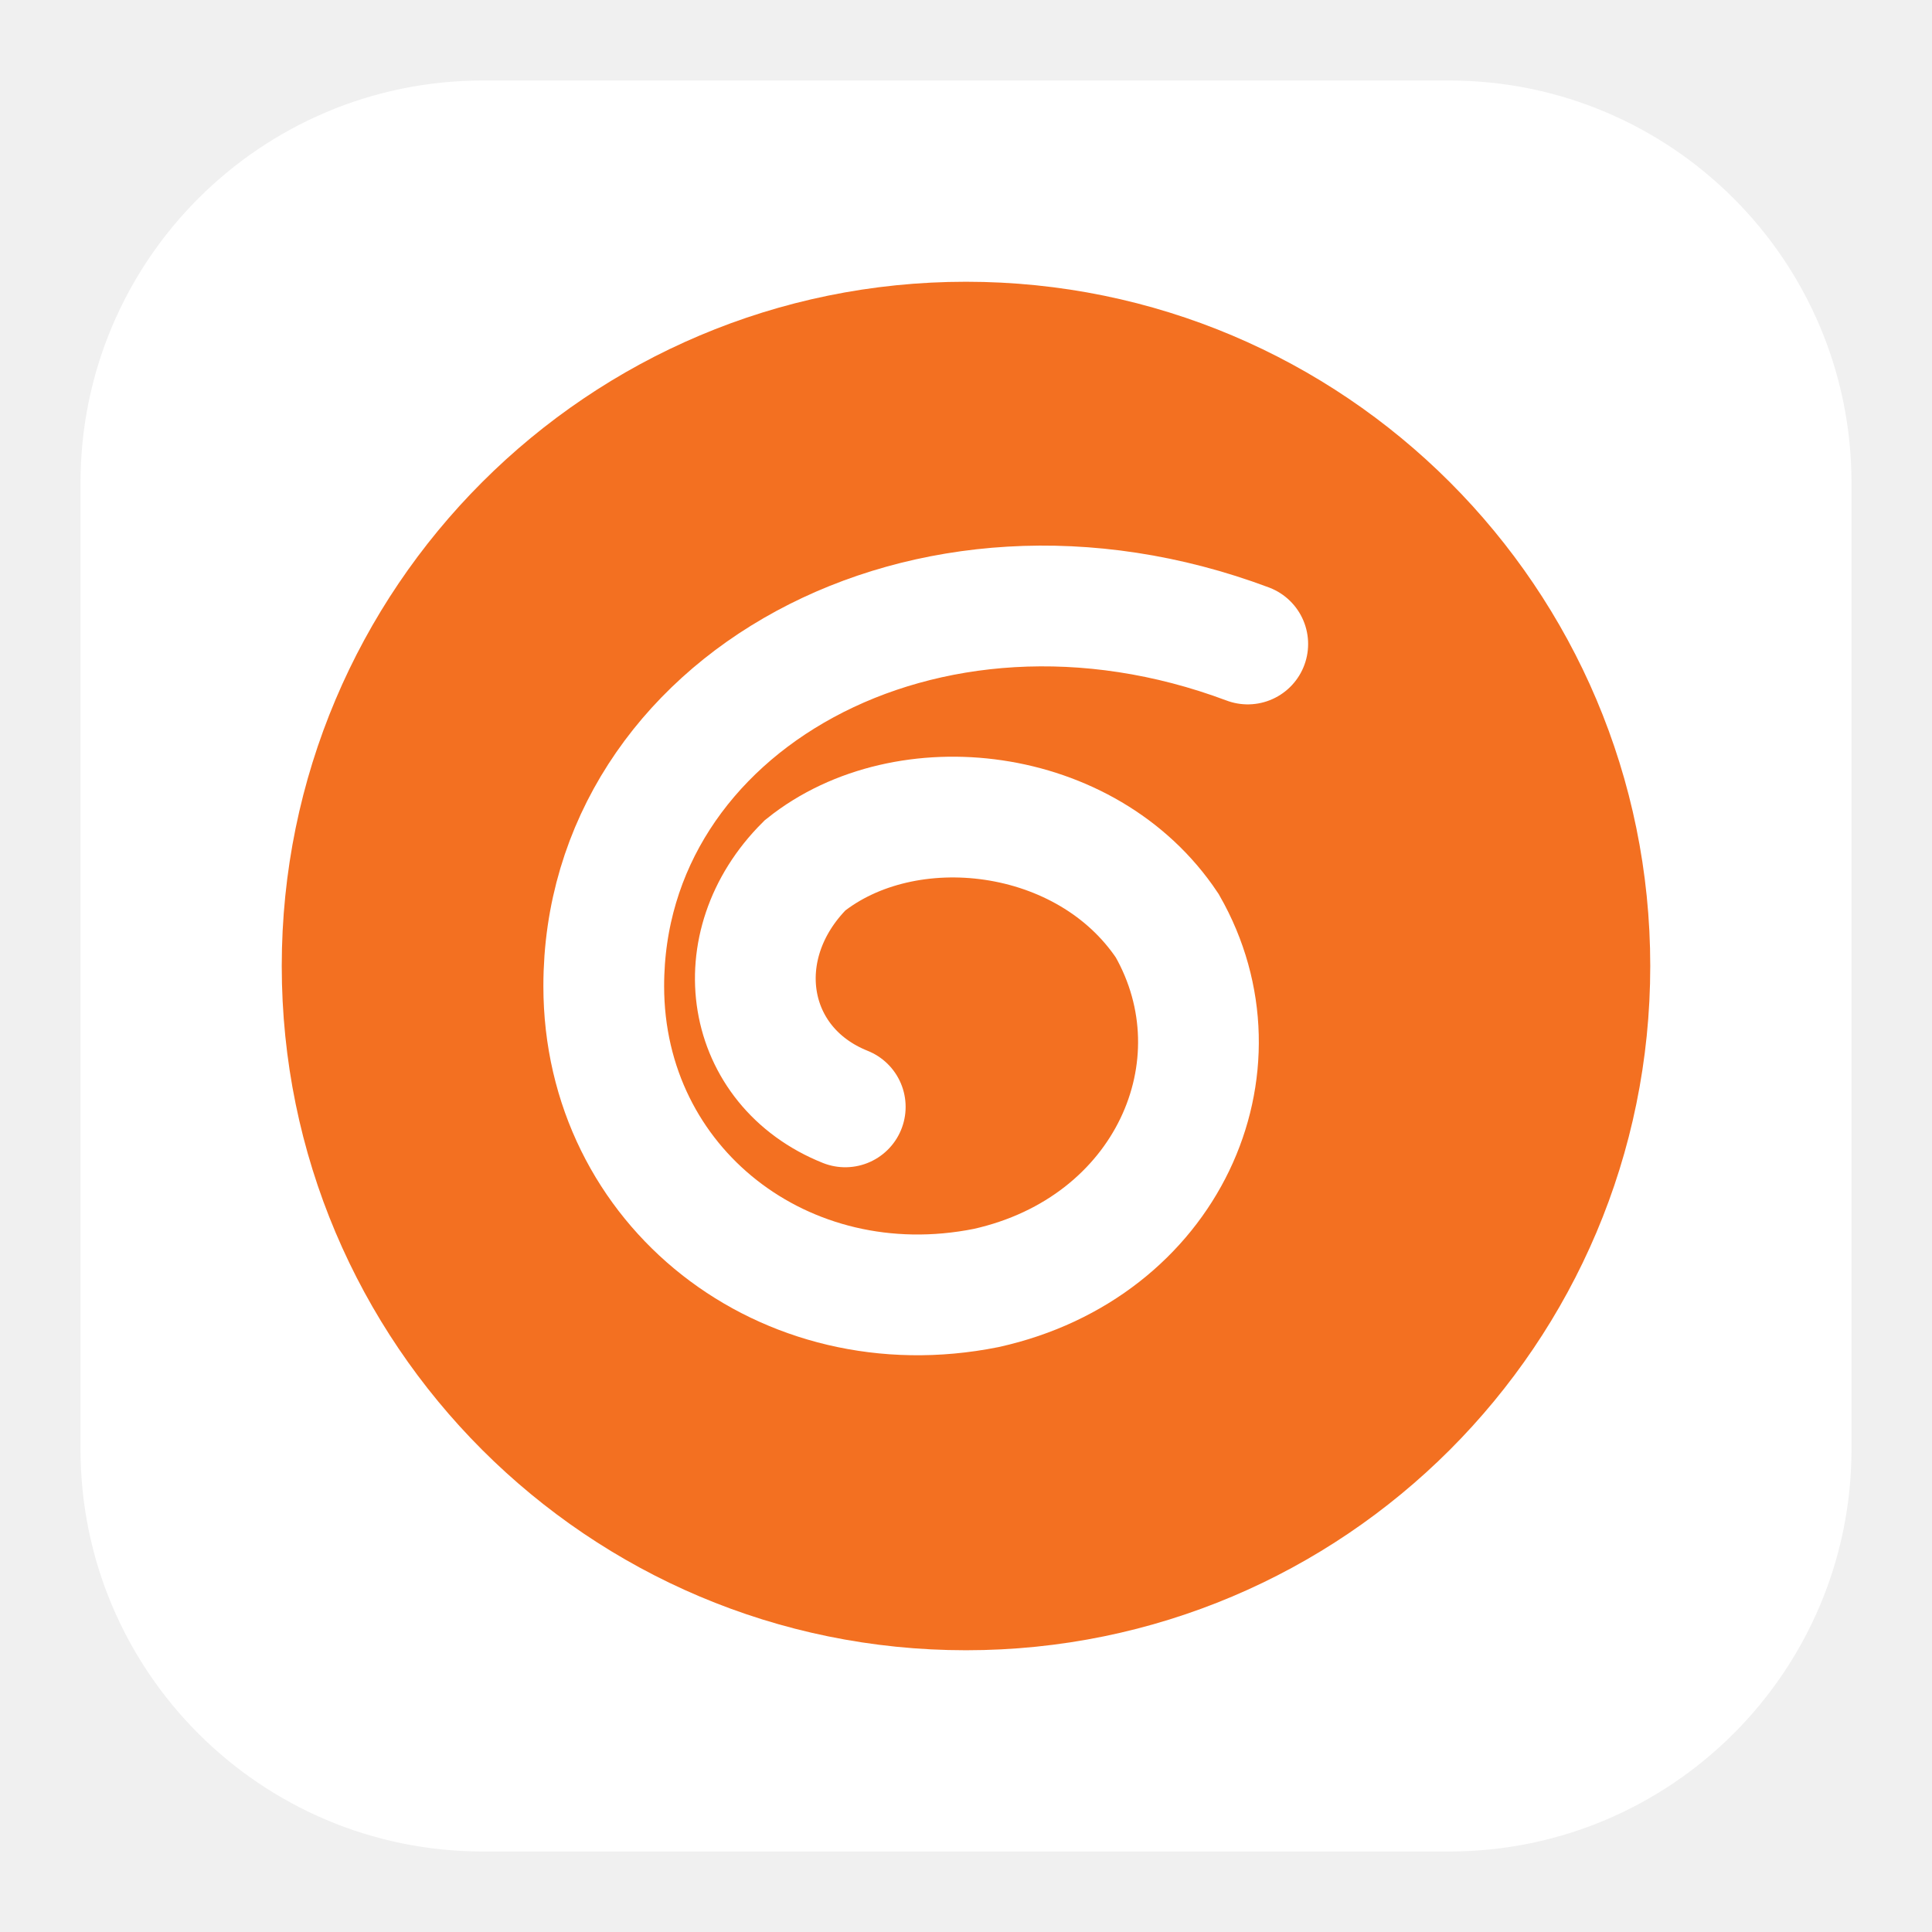
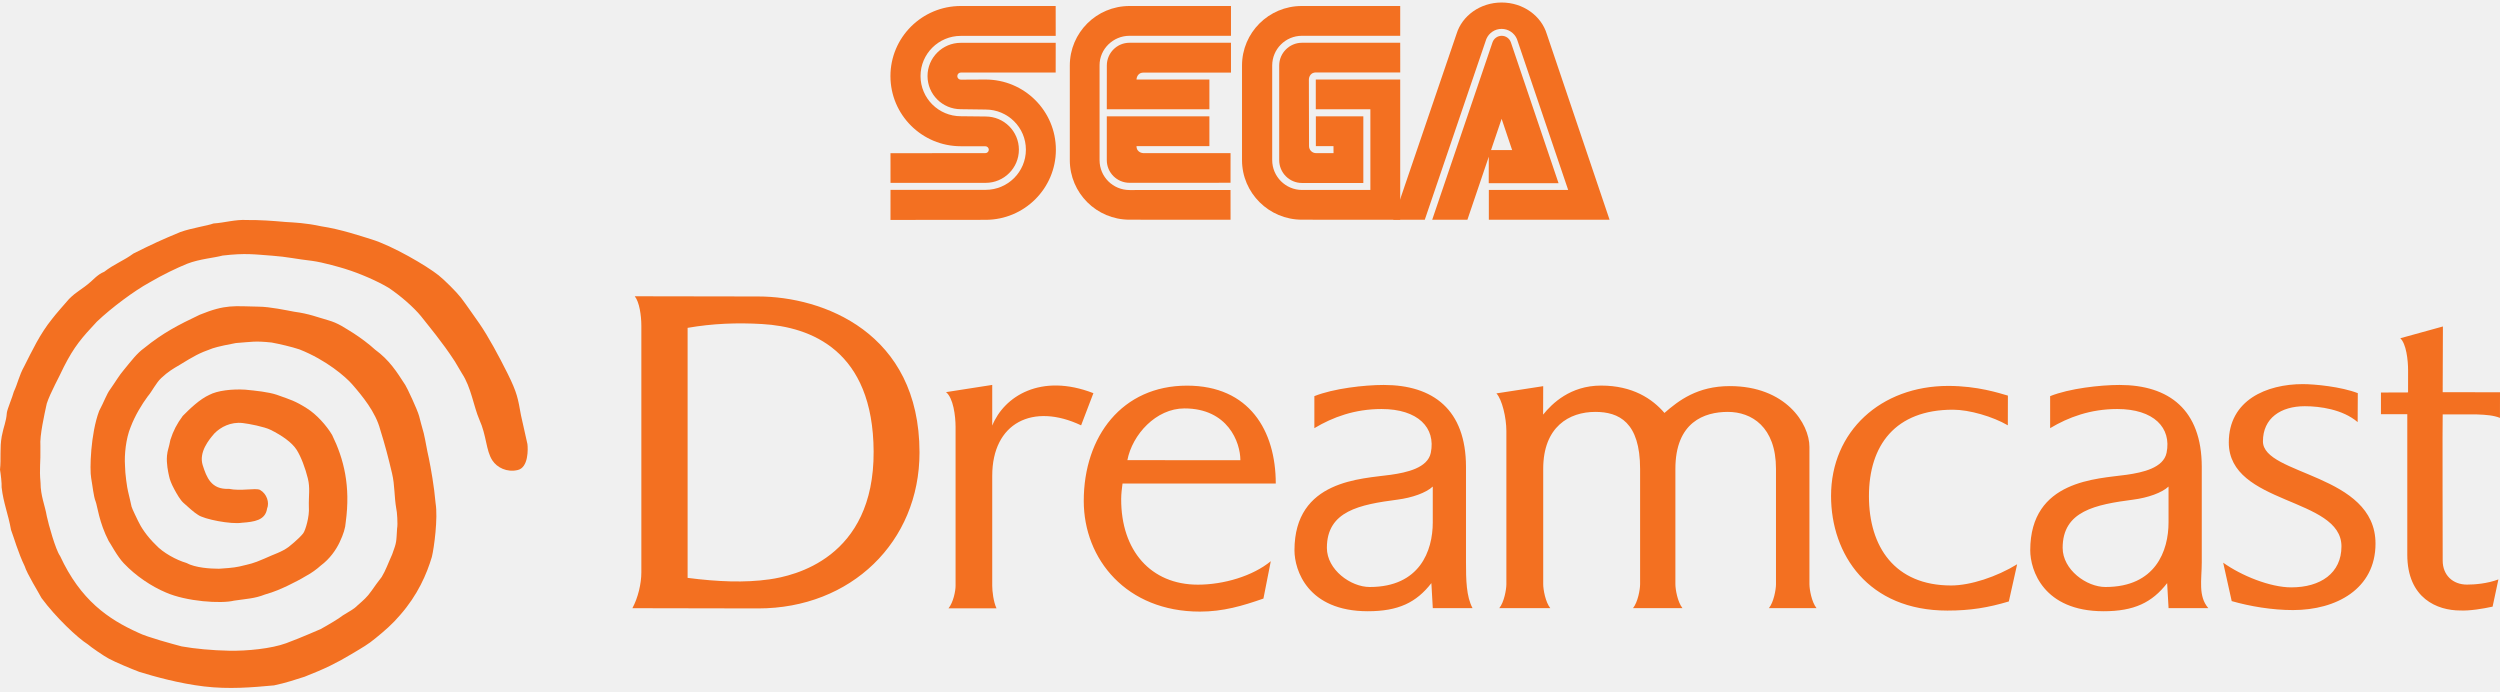
- <svg xmlns="http://www.w3.org/2000/svg" viewBox="0 0 96 96" role="img" aria-label="Dreamcast">
-   <rect x="4" y="4" width="88" height="88" rx="20" fill="#fff" />
-   <circle cx="48" cy="48" r="34" fill="#F37021" />
-   <path d="M62 32c-16-6-32 3-32 17 0 10 9 17 19 15 9-2 13-11 9-18-4-6-13-7-18-3-4 4-3 10 2 12" fill="none" stroke="#fff" stroke-width="6" stroke-linecap="round" />
+ <svg xmlns="http://www.w3.org/2000/svg" clip-rule="evenodd" fill-rule="evenodd" stroke-linejoin="round" stroke-miterlimit="2" viewBox="0 0 600 166">
+   <g fill="#f37021" fill-rule="nonzero">
+     <path d="m153.924 78.216c0-2.505-.476-5.748-1.583-7.111 7.246 0 22.9.048 29.611.048 15.439 0 38.73 8.569 38.73 37.456 0 21.441-16.441 37.414-38.73 37.414-4.889 0-23.556-.056-30.178-.056 1.359-2.507 2.15-5.907 2.15-8.591zm11.102 60.473c7.126.921 13.704 1.206 19.656.354 5.759-.822 25.109-4.987 24.989-30.68-.115-24.347-15.15-29.91-26.737-30.593-6.045-.356-11.882-.13-17.908.915zm62.017-44.578 11.093-1.732v9.767c2.845-7.031 11.697-12.68 24.28-7.785l-2.95 7.722c-11.515-5.463-21.33-.67-21.33 12.117v26.387c0 1.254.272 3.791 1.024 5.417h-11.524c1.165-1.435 1.702-4.163 1.702-5.417v-38.063c0-2.761-.561-7.035-2.295-8.413zm350.705 5.294v33.703c0 10.576 7.291 13.407 12.696 13.407 2.287.113 5.519-.422 7.78-.924l1.393-6.531c-2.637 1.005-5.7 1.244-7.534 1.244-3.387 0-5.837-2.248-5.837-5.763 0-3.157-.081-34.091 0-35.082h-.037c.452 0 7.476-.024 8.185 0 2.306.082 4.076.224 5.597.835l.009-6.15-13.756-.018.054-15.773-10.226 2.826c1.413 1.317 1.87 5.178 1.87 7.721l-.007 5.283c-.461 0-5.648.024-6.508.024v5.198zm-44.186 35.638c4.395 3.139 11.291 5.926 16.35 5.926 7.017 0 12.039-3.413 12.039-9.837 0-11.86-27.041-9.897-27.041-24.945 0-10.174 9.097-14 17.769-14 2.785 0 9.145.605 13.193 2.17l-.035 6.947c-3.591-3.069-9.075-3.812-12.688-3.812-5.74 0-10.044 2.845-10.044 8.428 0 8.197 27.017 7.723 27.017 24.545 0 10.878-9.428 15.952-19.8 15.952-5.056 0-10.323-.898-14.712-2.152zm-163.217-35.532c0-.615.024-6.126.024-6.832l-11.231 1.736c1.353 1.418 2.392 5.844 2.392 9.005v36.801c0 1.255-.537 4.3-1.703 5.735h12.246c-1.165-1.435-1.702-4.48-1.702-5.735v-27.691c0-10.13 6.267-13.675 12.504-13.675 5.646 0 10.748 2.443 10.748 13.675v27.691c0 1.255-.539 4.3-1.703 5.735h11.876c-1.165-1.435-1.702-4.48-1.702-5.735v-27.691c0-11.232 6.941-13.675 12.594-13.675 5.643 0 11.549 3.543 11.549 13.675v27.691c0 1.255-.537 4.3-1.702 5.735h11.433c-1.166-1.435-1.702-4.48-1.702-5.735v-32.947c0-5.615-5.726-14.611-19.109-14.611-7.782 0-12.276 3.461-15.689 6.442-2.902-3.387-7.628-6.566-15.219-6.566-7.402 0-11.77 4.335-13.904 6.972zm-26.482 17.263c-1.603 1.506-4.959 2.678-8.424 3.132-9.102 1.194-16.987 2.707-16.987 11.574 0 5.259 5.73 9.4 10.274 9.4 12.03 0 15.139-8.678 15.139-15.517v-8.589zm-28.417-21.7c4.591-1.841 12.002-2.685 16.645-2.685 11.865 0 19.747 5.929 19.747 19.691v22.828c0 4.231.064 8.233 1.572 11.046h-9.539l-.341-6.004c-3.613 4.66-7.926 6.747-15.252 6.747-14.45 0-17.606-9.873-17.606-14.621 0-16.933 16.117-17.133 23.115-18.128 3.871-.55 8.856-1.644 9.604-5.274 1.237-6.006-3.059-10.509-11.83-10.509-6.437 0-11.711 1.957-16.115 4.594zm205.003 21.7c-1.602 1.506-4.961 2.678-8.426 3.132-9.1 1.194-16.987 2.707-16.987 11.574 0 5.259 5.731 9.4 10.274 9.4 12.03 0 15.139-8.678 15.139-15.517zm-28.417-21.7c4.591-1.841 12.002-2.685 16.645-2.685 11.865 0 19.748 5.929 19.748 19.691v22.828c0 4.231-.922 8.148 1.57 11.046h-9.539l-.342-6.004c-3.613 4.66-7.926 6.747-15.25 6.747-14.447 0-17.606-9.873-17.606-14.621 0-16.933 16.117-17.133 23.115-18.128 3.874-.55 8.859-1.644 9.604-5.274 1.235-6.006-3.058-10.509-11.83-10.509-6.437 0-11.711 1.957-16.115 4.594zm-10.152 7.002c-3.58-2.089-9.228-3.748-13.167-3.748-13.828 0-20.167 8.507-20.167 20.757 0 12.136 6.193 21.428 19.721 21.428 4.637 0 10.95-2.081 15.848-5.092l-1.994 8.929c-4.984 1.482-9.187 2.189-14.749 2.189-19.011 0-27.92-13.481-27.92-27.509 0-15.508 11.952-26.41 28.126-26.41 7.07 0 12.232 1.735 14.317 2.326zm-212.797 17.659c.007-1.283.176-2.505.322-3.687h36.78c0-12.646-6.322-23.493-21.304-23.493-15.55 0-24.78 12.16-24.78 27.671 0 14.028 10.278 26.558 27.88 26.558 5.565 0 10.219-1.371 15.241-3.128l1.767-8.967c-4.295 3.537-11.241 5.63-17.506 5.63-11.267-.002-18.452-8.156-18.4-20.584zm1.485-9.296c1.193-6.154 6.885-12.419 13.698-12.419 10.41 0 13.423 8.124 13.423 12.421-.002-.002-27.121.016-27.121-.002z" />
+     <path d="m77.101 54.312c4.706.707 9.513 2.35 12.019 3.117 5.05 1.544 13.248 6.341 16.142 8.642 1.37 1.088 4.249 3.938 5.365 5.372 1.086 1.398 3.161 4.425 4.485 6.289 2.107 3.078 4.588 7.663 6.693 11.882 2.351 4.713 2.513 6.079 3.223 10.019l1.555 6.947c.146 1.201.267 5.607-2.319 6.225-2.586.617-4.976-.576-6.103-2.319-1.56-2.414-1.345-5.839-3.108-9.76-1.376-3.169-1.977-7.774-4.173-11.086l-1.723-2.913c-3.048-4.692-6.225-8.417-8.12-10.846-1.668-2.041-4.784-4.816-7.738-6.79-2.732-1.656-7.148-3.545-10.333-4.518-1.015-.33-5.359-1.608-8.059-1.967-3.663-.411-6.073-.991-9.555-1.236-4.298-.303-6.36-.686-11.935-.034-2.112.572-5.458.8-8.47 1.952-2.432.992-5.816 2.594-9.13 4.541-3.566 1.956-8.98 5.956-12.571 9.371-3.618 3.867-5.428 5.942-7.923 10.843-1.105 2.426-3.242 6.177-4.104 8.826-.589 2.688-1.712 7.703-1.523 10.138.085 4.364-.296 5.262.031 8.829.012 3.211 1.066 5.437 1.505 8.063.375 1.815 2.116 8.094 3.193 9.552 4.895 10.548 11.467 15.116 18.79 18.411 2.064 1.051 8.523 2.78 10.392 3.275 3.186.575 7.379.958 11.414 1.036 4.247.083 10.099-.492 13.651-1.799 3.843-1.414 8.287-3.423 8.236-3.367 1.784-.983 4.506-2.587 5.353-3.293 1.639-1.05 2.626-1.456 3.597-2.467 1.4-1.225 2.248-1.931 3.309-3.449.781-1.133 1.595-2.241 2.442-3.325.983-1.61 1.548-3.308 2.508-5.408 1.148-3.106.97-2.957 1.188-6.256.206-.956-.022-4.169-.195-4.714-.518-2.965-.335-5.581-1.013-8.459-.917-3.895-1.679-6.81-2.849-10.546-1.1-4.207-4.331-8.105-6.756-10.889-1.503-1.725-6.164-5.801-12.631-8.347-1.821-.612-4.802-1.307-6.695-1.652-4.041-.423-4.698-.151-8.567.132-1.331.232-4.422.864-5.558 1.263-3.323 1.167-4.546 1.909-7.943 3.99-1.581.918-2.774 1.62-4.39 3.136-1.29 1.194-2.212 3.224-3.257 4.414-1.432 1.948-3.025 4.546-4.094 7.349-1.159 2.788-1.533 6.712-1.356 9.238 0 1.925.523 5.448.731 6.219.208.772.728 3.164.841 3.644s1.357 3.011 1.529 3.377c.701 1.494 2.045 3.64 4.308 5.831 1.669 1.824 4.897 3.613 7.314 4.307 2.167 1.189 5.821 1.391 7.843 1.395.995-.06 3.537-.216 4.863-.534 2.689-.646 3.186-.663 5.957-1.867 2.488-1.153 4.175-1.568 5.908-2.849 0 0 2.378-1.863 3.459-3.227.571-.719 1.549-4.149 1.375-6.273-.081-2.907.342-4.557-.252-6.949-.593-2.393-1.606-5.165-2.704-6.874-1.112-1.73-3.503-3.417-6.225-4.759-1.524-.753-5.134-1.451-6.665-1.632-2.91-.345-5.344.975-6.821 2.485-1.281 1.465-3.814 4.507-2.805 7.652.913 2.846 2.015 5.877 6.283 5.652 2.929.61 6.317-.275 7.446.244 1.674.951 2.318 3.051 1.709 4.516-.424 2.823-3.129 3.162-6.016 3.377-2.582.432-9.141-.832-10.583-1.912-.967-.574-2.447-1.955-3.49-2.887-.75-.67-1.599-2.166-2.178-3.24-.712-1.319-1.071-2.29-1.254-3.15-.218-1.021-.665-2.97-.496-4.918.114-1.315.467-1.874.817-3.796.698-2.179 1.564-3.838 2.959-5.727 1.817-1.844 4.124-4.039 6.376-5.059 1.986-1.049 5.465-1.436 8.613-1.252 2.554.245 5.574.556 7.571 1.226 3.419 1.221 4.396 1.464 7.201 3.234 2.371 1.467 4.757 4.167 6.088 6.403 2.832 5.794 4.456 12.241 3.275 20.918-.097 1.466-.553 2.899-1.467 4.839-.844 1.792-2.324 3.971-4.546 5.612-.894.828-2.305 1.847-3.453 2.443-1.629.989-2.725 1.504-4.427 2.358-1.494.702-3.234 1.505-5.504 2.135-2.461.973-4.349 1.013-7.442 1.475-3.046.764-11.379.218-16.343-1.971-3.388-1.424-7.19-3.936-10.08-6.997-1.605-1.682-3.176-4.735-3.637-5.36-2.298-4.418-2.749-8.574-3.117-9.447-.501-1.186-.75-3.846-1.085-5.665-.378-2.04-.144-10.595 1.916-16.087 1.161-2.186 1.84-4.135 2.626-5.159 1.413-2.008 2.095-3.264 3.296-4.688 1.811-2.196 3.129-3.988 4.893-5.251 4.494-3.655 8.249-5.582 13.327-7.995 6.31-2.569 8.205-2.038 14.176-1.943 2.687.024 6.597.868 8.518 1.219 3.57.475 5.615 1.335 8.029 2.009 2.581.72 4.074 1.87 6.192 3.151 1.744 1.126 3.796 2.668 5.151 3.92 3.467 2.543 5.14 5.215 7.265 8.497.385.551 2.909 5.929 3.311 7.426.186.75.758 2.903 1.124 4.161.471 1.996.7 3.764 1.225 6.016.471 2.32 1.271 6.702 1.619 10.796.583 3.513-.352 10.683-.903 12.884-1.228 4.104-3.376 9.112-7.618 13.936-1.802 2.136-3.718 3.792-5.931 5.588-1.693 1.413-3.145 2.235-5.76 3.796-3.551 2.119-6.254 3.472-11.231 5.418-2.027.651-4.581 1.507-7.333 2.076-5.332.493-10.812.965-16.792.254-5.982-.711-11.974-2.397-15.513-3.484-1.953-.733-5.737-2.319-7.323-3.173-1.032-.524-4.492-2.891-5.08-3.46-2.371-1.468-7.678-6.458-11.105-11.111-.75-1.437-3.45-5.75-4.035-7.64-1.557-3.196-2.642-7.062-3.279-8.713-.673-3.855-1.809-6.337-2.253-10.207.051-.911-.183-3.054-.389-4.24.301-2.649-.101-5.145.424-8.028.462-2.433 1.073-3.449 1.219-5.648.142-.941 1.353-3.771 1.675-5.03.977-2.074 1.22-3.783 2.496-6.1 1.837-3.611 3.758-7.766 6.71-11.396.843-1.125 3.233-3.824 4.048-4.76 1.926-1.925 3.056-2.229 5.24-4.161.227-.143 1.669-1.788 3.18-2.353 2.503-1.934 4.666-2.644 7.049-4.403 4.774-2.378 6.515-3.181 11.254-5.153 2.739-.977 6.559-1.517 7.934-2.051 2.616-.162 5.272-.997 8.025-.83 3.089-.029 6.203.191 9.308.473 2.101.129 4.833.231 8.539 1.035z" />
+     <path d="m213.715 52.782 22.805-.023c9.33 0 16.891-7.538 16.891-16.827 0-9.306-7.561-16.845-16.891-16.845l-5.923.032c-.466 0-.845-.382-.845-.853s.379-.855.845-.855l22.764.005.009-7.141h-22.777c-4.404 0-7.987 3.577-7.987 7.973 0 4.399 3.582 7.962 7.987 7.962l5.95.079c5.346 0 9.672 4.311 9.672 9.63 0 5.323-4.326 9.644-9.672 9.644h-22.819z" />
+     <path d="m213.724 43.886h22.819c4.418 0 7.991-3.563 7.991-7.968 0-4.399-3.573-7.958-7.991-7.958l-5.95-.065c-5.337 0-9.667-4.316-9.667-9.648 0-5.318 4.33-9.635 9.667-9.635l22.777-.004-.009-7.169h-22.764c-9.32 0-16.891 7.529-16.891 16.827 0 9.297 7.571 16.831 16.891 16.831l5.891.009c.448 0 .826.365.826.826 0 .453-.378.818-.826.818l-22.773.018zm57.368 1.722c-3.956 0-7.197-3.153-7.197-7.179v-22.781c0-3.873 3.241-7.059 7.197-7.059l24.342.005v-7.155h-24.342c-7.921 0-14.338 6.393-14.338 14.287v22.704c0 7.894 6.417 14.297 14.338 14.297l24.24.01-.004-7.137z" />
+     <path d="m265.64 15.726c0-3.018 2.428-5.465 5.452-5.465h24.342v7.164h-20.972c-1.68 0-1.703 1.667-1.703 1.667h17.496v7.132h-24.624zm5.452 28.147c-3.014 0-5.461-2.433-5.461-5.443v-10.507h24.624v7.147h-17.497c.023 1.68 1.703 1.688 1.703 1.688h20.871l-.005 7.105zm41.4 1.717c-3.942 0-7.164-3.213-7.164-7.161v-22.703c0-3.952 3.199-7.137 7.145-7.137h23.577v-7.15h-23.631c-7.918 0-14.335 6.393-14.335 14.287v22.704c0 7.894 6.472 14.297 14.389 14.297l23.577.01v-33.645h-20.261v7.132h13.101v19.366z" />
+     <path d="m307.008 38.429c0 3.025 2.447 5.485 5.465 5.485h14.727v-16h-11.394v7.156h4.229l.013 1.68h-4.21c-.918 0-1.671-.762-1.671-1.68l-.037-15.983s-.005-1.662 1.69-1.703h20.238l-.009-7.128-23.577.005c-2.998 0-5.465 2.467-5.465 5.465v22.703m51.197-28.275c.326-.933 1.213-1.561 2.201-1.561.989 0 1.876.628 2.202 1.561l11.445 33.811h-16.758l.018-7.954h5.6l-2.521-7.493-8.212 24.213h-8.448z" />
+     <path d="m376.36 45.59h-19.038v7.141h28.972l-15.068-44.58c-1.32-4.349-5.673-7.548-10.826-7.548-5.16 0-9.5 3.185-10.83 7.53l-15.206 44.598h7.585l14.764-43.352c.617-1.48 2.071-2.448 3.675-2.447 1.6.003 3.052.965 3.679 2.438z" />
+   </g>
</svg>
